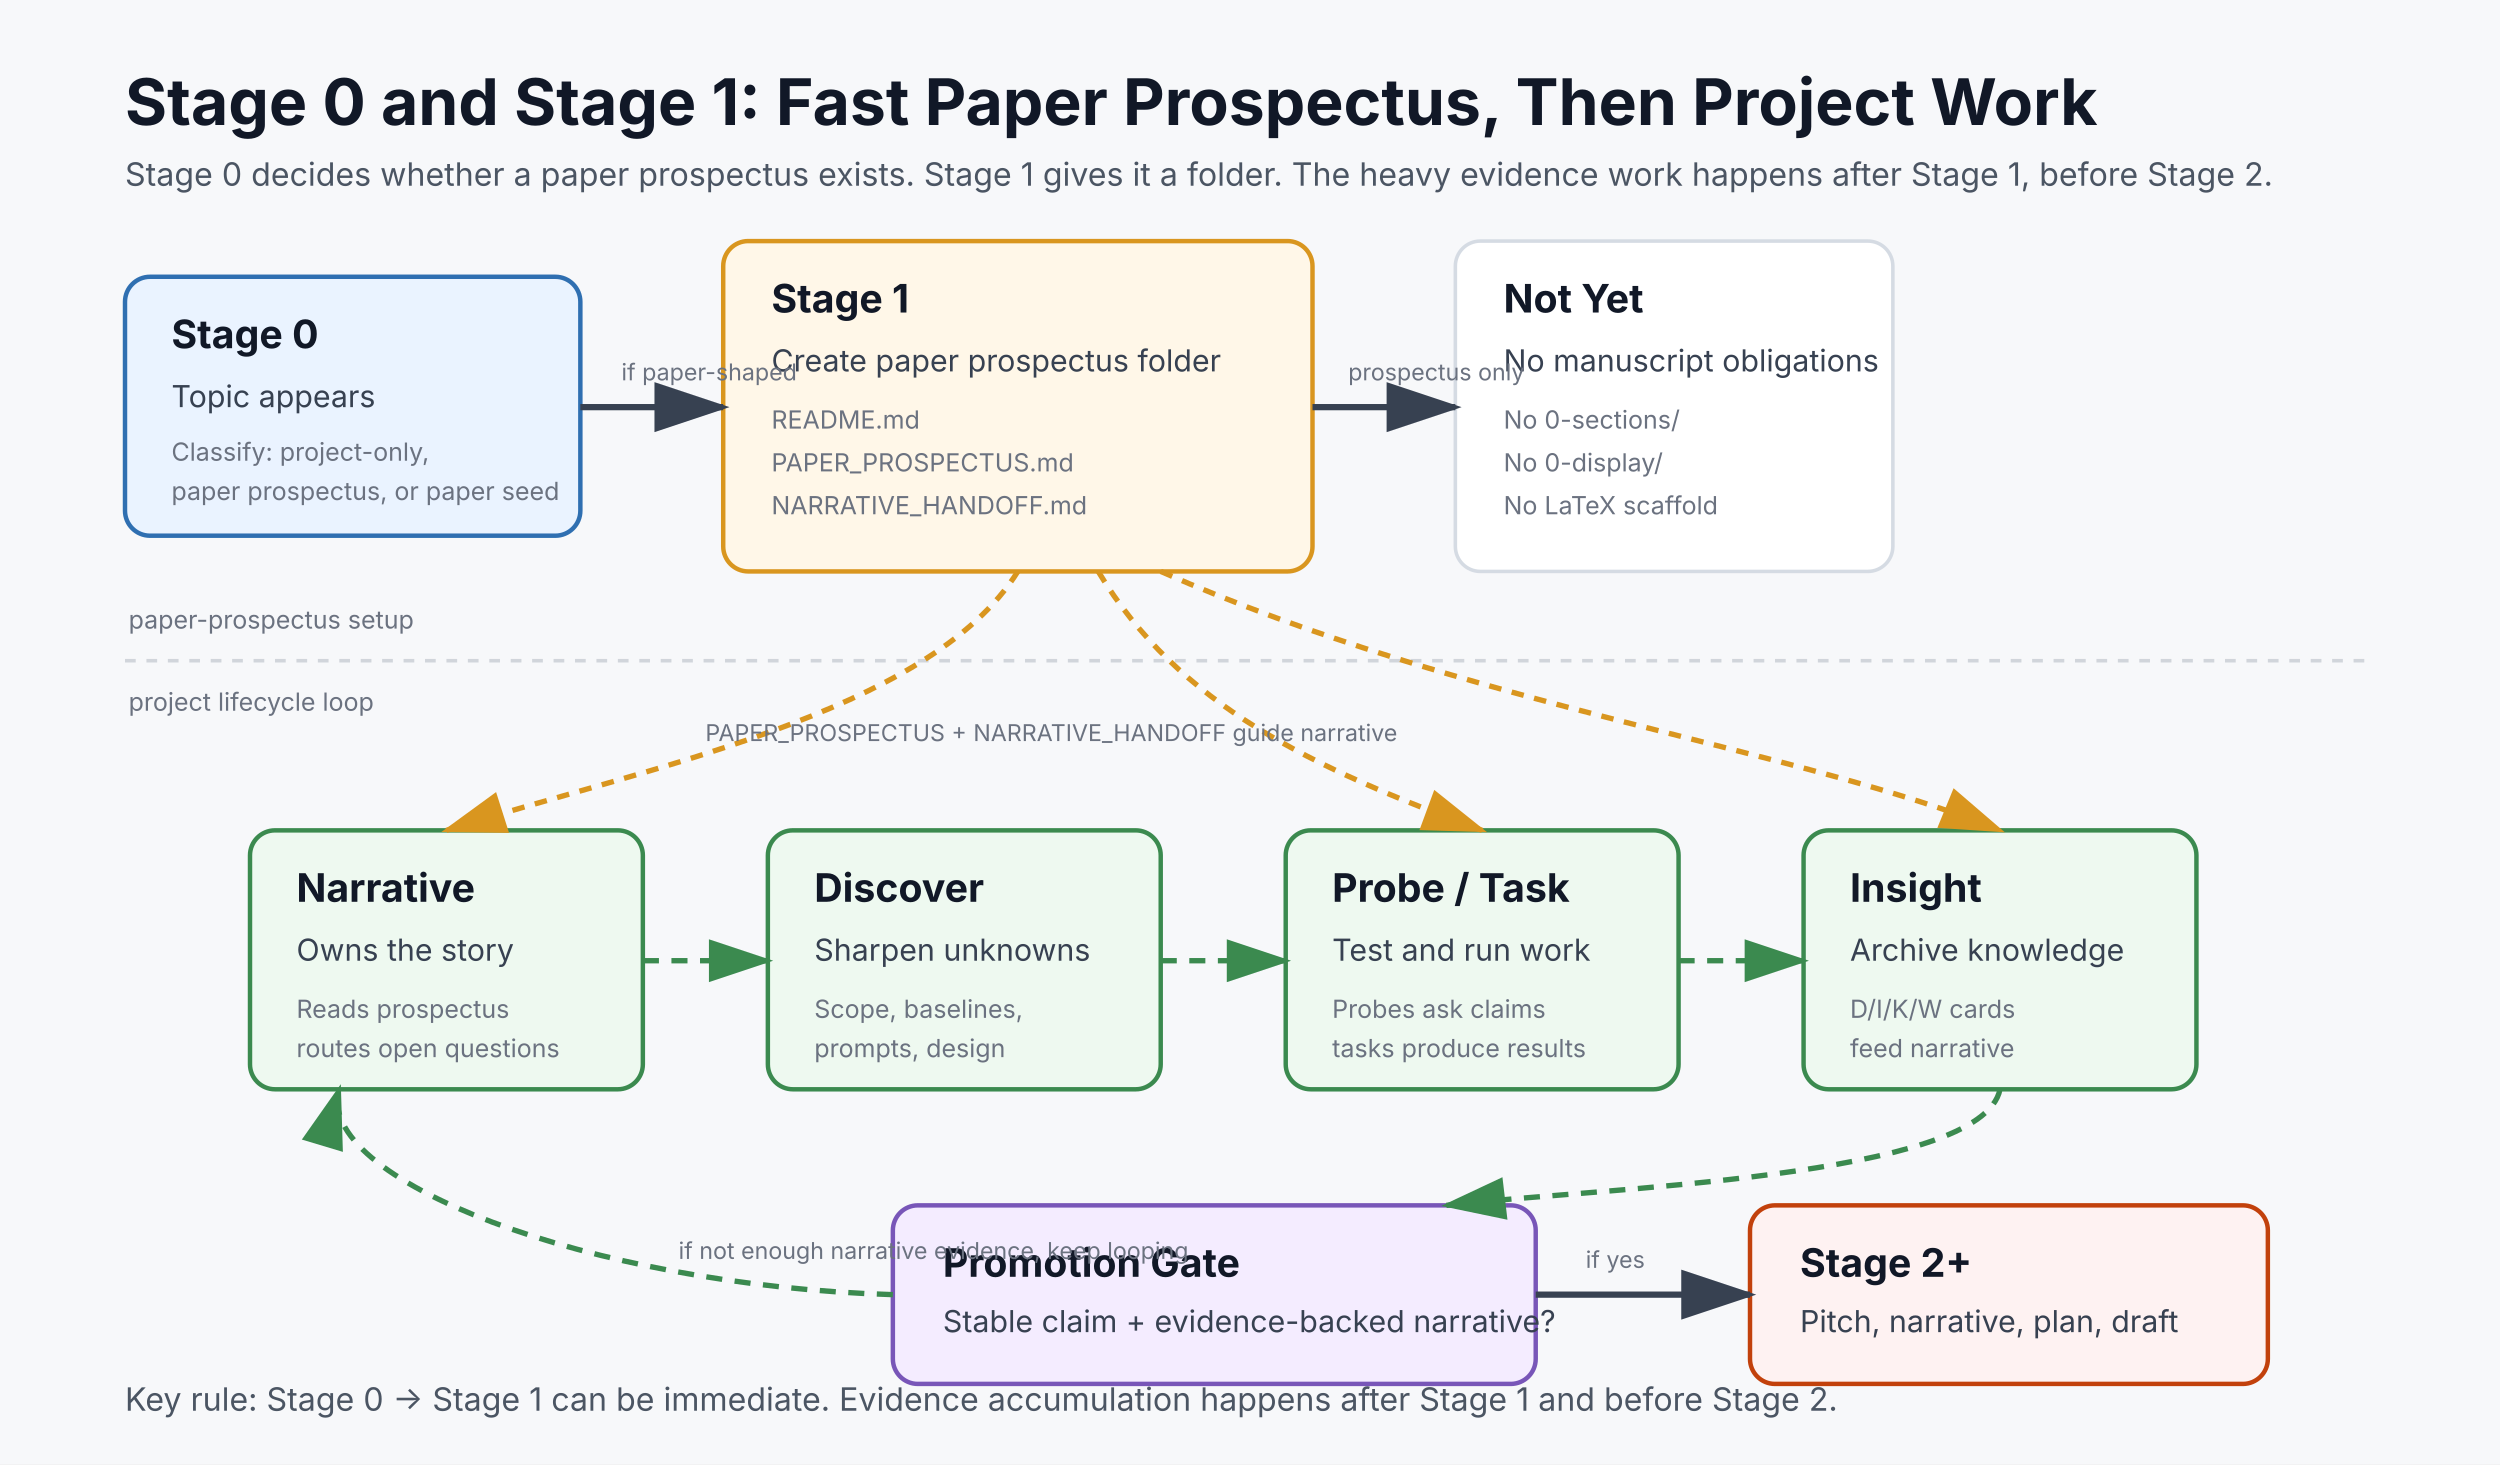
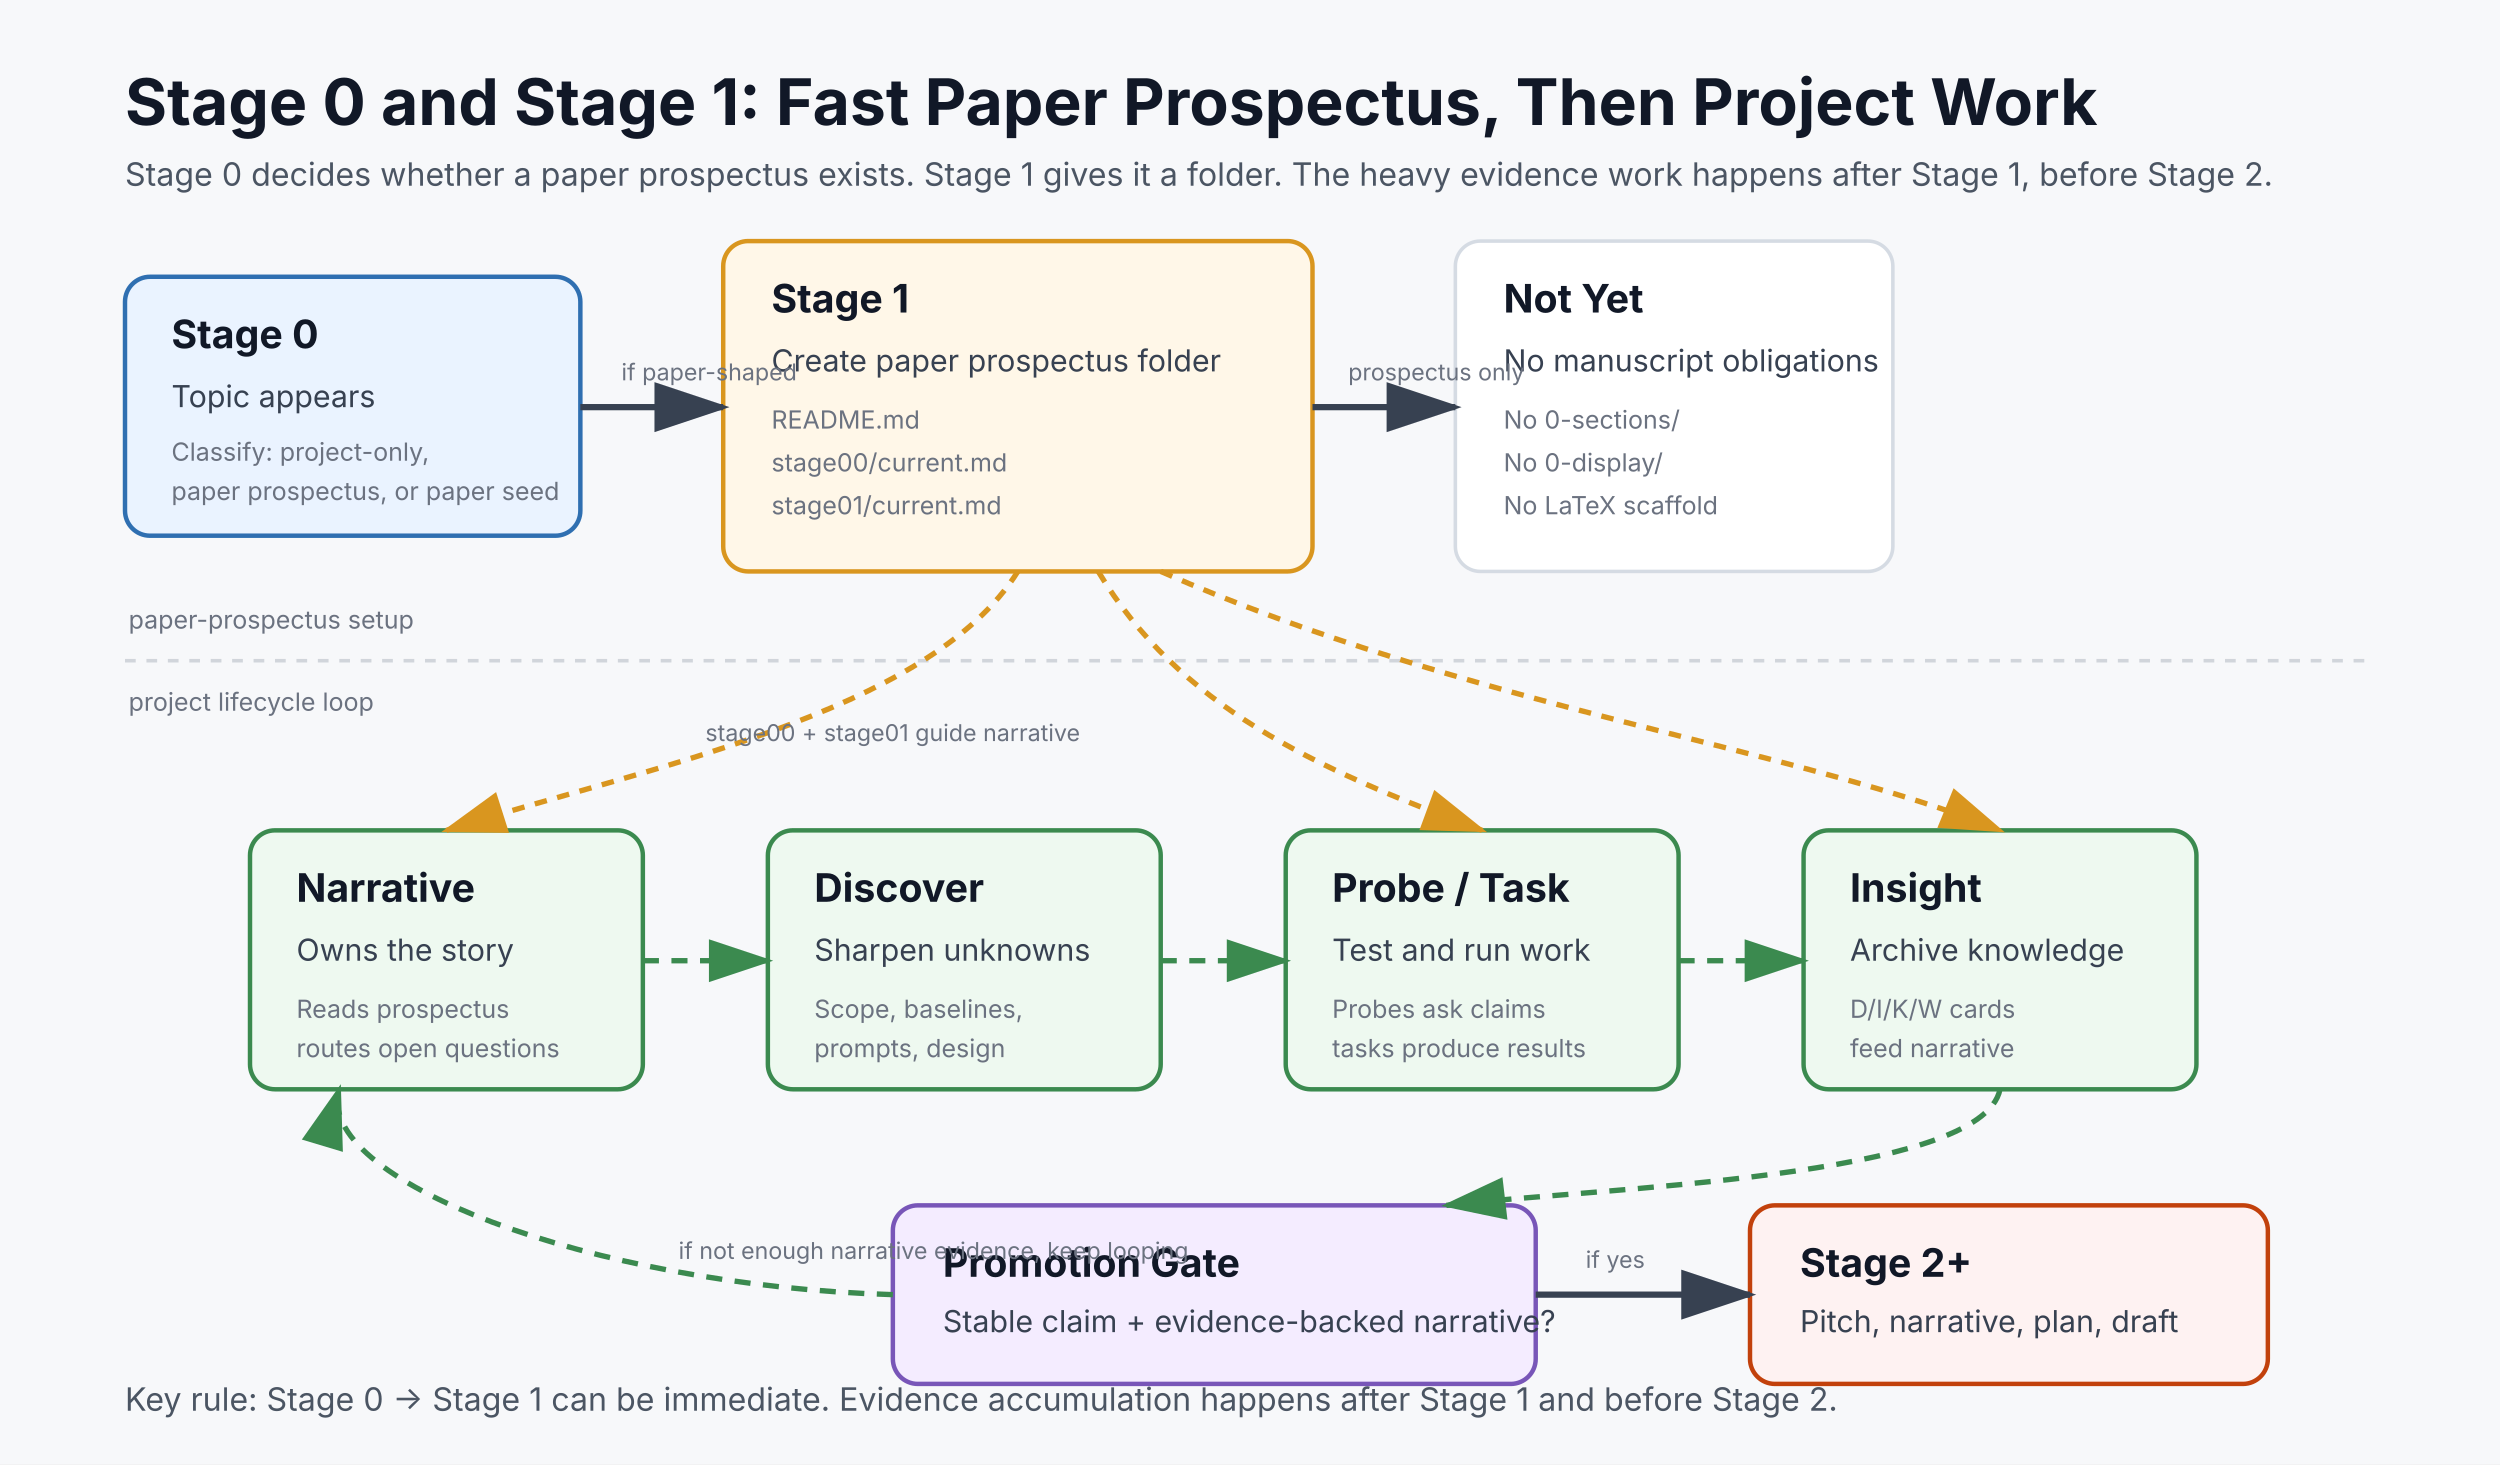
<svg xmlns="http://www.w3.org/2000/svg" width="1400" height="820" viewBox="0 0 1400 820" role="img" aria-labelledby="title desc">
  <defs>
    <style>
      .bg { fill: #f7f8fa; }
      .box { fill: #ffffff; stroke: #d5dbe3; stroke-width: 2; rx: 14; }
      .stage { fill: #eaf3ff; stroke: #2f6fb1; stroke-width: 2.5; rx: 14; }
      .prospectus { fill: #fff7e8; stroke: #d9961f; stroke-width: 2.5; rx: 14; }
      .project { fill: #eef9f0; stroke: #3b8a4f; stroke-width: 2.5; rx: 14; }
      .gate { fill: #f4ecff; stroke: #7856b8; stroke-width: 2.5; rx: 14; }
      .later { fill: #fef2f2; stroke: #c2410c; stroke-width: 2.5; rx: 14; }
      .title { font-family: Inter, Arial, sans-serif; fill: #111827; font-size: 36px; font-weight: 700; }
      .subtitle { font-family: Inter, Arial, sans-serif; fill: #4b5563; font-size: 18px; }
      .label { font-family: Inter, Arial, sans-serif; fill: #111827; font-size: 22px; font-weight: 700; }
      .text { font-family: Inter, Arial, sans-serif; fill: #374151; font-size: 17px; }
      .small { font-family: Inter, Arial, sans-serif; fill: #6b7280; font-size: 14px; }
      .tiny { font-family: Inter, Arial, sans-serif; fill: #6b7280; font-size: 13px; }
      .arrow { stroke: #6b7280; stroke-width: 3; fill: none; marker-end: url(#arrowhead); }
      .strong { stroke: #374151; stroke-width: 3.5; fill: none; marker-end: url(#arrowhead-dark); }
      .loop { stroke: #3b8a4f; stroke-width: 3; fill: none; stroke-dasharray: 9 7; marker-end: url(#arrowhead-green); }
      .constraint { stroke: #d9961f; stroke-width: 3; fill: none; stroke-dasharray: 7 6; marker-end: url(#arrowhead-gold); }
      .divider { stroke: #d1d5db; stroke-width: 2; stroke-dasharray: 6 6; }
    </style>
    <marker id="arrowhead" markerWidth="12" markerHeight="8" refX="11" refY="4" orient="auto">
      <polygon points="0 0, 12 4, 0 8" fill="#6b7280" />
    </marker>
    <marker id="arrowhead-dark" markerWidth="12" markerHeight="8" refX="11" refY="4" orient="auto">
      <polygon points="0 0, 12 4, 0 8" fill="#374151" />
    </marker>
    <marker id="arrowhead-green" markerWidth="12" markerHeight="8" refX="11" refY="4" orient="auto">
      <polygon points="0 0, 12 4, 0 8" fill="#3b8a4f" />
    </marker>
    <marker id="arrowhead-gold" markerWidth="12" markerHeight="8" refX="11" refY="4" orient="auto">
      <polygon points="0 0, 12 4, 0 8" fill="#d9961f" />
    </marker>
  </defs>
  <rect class="bg" width="1400" height="820" />
  <text class="title" x="70" y="70">Stage 0 and Stage 1: Fast Paper Prospectus, Then Project Work</text>
  <text class="subtitle" x="70" y="104">Stage 0 decides whether a paper prospectus exists. Stage 1 gives it a folder. The heavy evidence work happens after Stage 1, before Stage 2.</text>
  <line class="divider" x1="70" y1="370" x2="1330" y2="370" />
  <text class="small" x="72" y="352">paper-prospectus setup</text>
  <text class="small" x="72" y="398">project lifecycle loop</text>
  <rect class="stage" x="70" y="155" width="255" height="145" />
  <text class="label" x="96" y="195">Stage 0</text>
  <text class="text" x="96" y="228">Topic appears</text>
  <text class="small" x="96" y="258">Classify: project-only,</text>
  <text class="small" x="96" y="280">paper prospectus, or paper seed</text>
  <rect class="prospectus" x="405" y="135" width="330" height="185" />
  <text class="label" x="432" y="175">Stage 1</text>
  <text class="text" x="432" y="208">Create paper prospectus folder</text>
  <text class="small" x="432" y="240">README.md</text>
-   <text class="small" x="432" y="264">PAPER_PROSPECTUS.md</text>
-   <text class="small" x="432" y="288">NARRATIVE_HANDOFF.md</text>
+   <text class="small" x="432" y="264">stage00/current.md</text>
+   <text class="small" x="432" y="288">stage01/current.md</text>
  <rect class="box" x="815" y="135" width="245" height="185" />
  <text class="label" x="842" y="175">Not Yet</text>
  <text class="text" x="842" y="208">No manuscript obligations</text>
  <text class="small" x="842" y="240">No 0-sections/</text>
  <text class="small" x="842" y="264">No 0-display/</text>
  <text class="small" x="842" y="288">No LaTeX scaffold</text>
  <rect class="project" x="140" y="465" width="220" height="145" />
  <text class="label" x="166" y="505">Narrative</text>
  <text class="text" x="166" y="538">Owns the story</text>
  <text class="small" x="166" y="570">Reads prospectus</text>
  <text class="small" x="166" y="592">routes open questions</text>
  <rect class="project" x="430" y="465" width="220" height="145" />
  <text class="label" x="456" y="505">Discover</text>
  <text class="text" x="456" y="538">Sharpen unknowns</text>
  <text class="small" x="456" y="570">Scope, baselines,</text>
  <text class="small" x="456" y="592">prompts, design</text>
  <rect class="project" x="720" y="465" width="220" height="145" />
  <text class="label" x="746" y="505">Probe / Task</text>
  <text class="text" x="746" y="538">Test and run work</text>
  <text class="small" x="746" y="570">Probes ask claims</text>
  <text class="small" x="746" y="592">tasks produce results</text>
  <rect class="project" x="1010" y="465" width="220" height="145" />
  <text class="label" x="1036" y="505">Insight</text>
  <text class="text" x="1036" y="538">Archive knowledge</text>
  <text class="small" x="1036" y="570">D/I/K/W cards</text>
  <text class="small" x="1036" y="592">feed narrative</text>
  <rect class="gate" x="500" y="675" width="360" height="100" />
  <text class="label" x="528" y="715">Promotion Gate</text>
  <text class="text" x="528" y="746">Stable claim + evidence-backed narrative?</text>
  <rect class="later" x="980" y="675" width="290" height="100" />
  <text class="label" x="1008" y="715">Stage 2+</text>
  <text class="text" x="1008" y="746">Pitch, narrative, plan, draft</text>
  <path class="strong" d="M325 228 L405 228" />
  <path class="strong" d="M735 228 L815 228" />
  <path class="constraint" d="M570 320 C520 400 360 430 250 465" />
  <path class="constraint" d="M615 320 C660 395 735 430 830 465" />
  <path class="constraint" d="M650 320 C820 395 1010 420 1120 465" />
  <path class="loop" d="M360 538 L430 538" />
  <path class="loop" d="M650 538 L720 538" />
  <path class="loop" d="M940 538 L1010 538" />
  <path class="loop" d="M1120 610 C1110 660 895 665 810 675" />
  <path class="loop" d="M500 725 C330 720 175 660 190 610" />
  <path class="strong" d="M860 725 L980 725" />
  <text class="tiny" x="348" y="213">if paper-shaped</text>
  <text class="tiny" x="755" y="213">prospectus only</text>
-   <text class="tiny" x="395" y="415">PAPER_PROSPECTUS + NARRATIVE_HANDOFF guide narrative</text>
+   <text class="tiny" x="395" y="415">stage00 + stage01 guide narrative</text>
  <text class="tiny" x="380" y="705">if not enough narrative evidence, keep looping</text>
  <text class="tiny" x="888" y="710">if yes</text>
  <text class="subtitle" x="70" y="790">Key rule: Stage 0 -&gt; Stage 1 can be immediate. Evidence accumulation happens after Stage 1 and before Stage 2.</text>
</svg>
